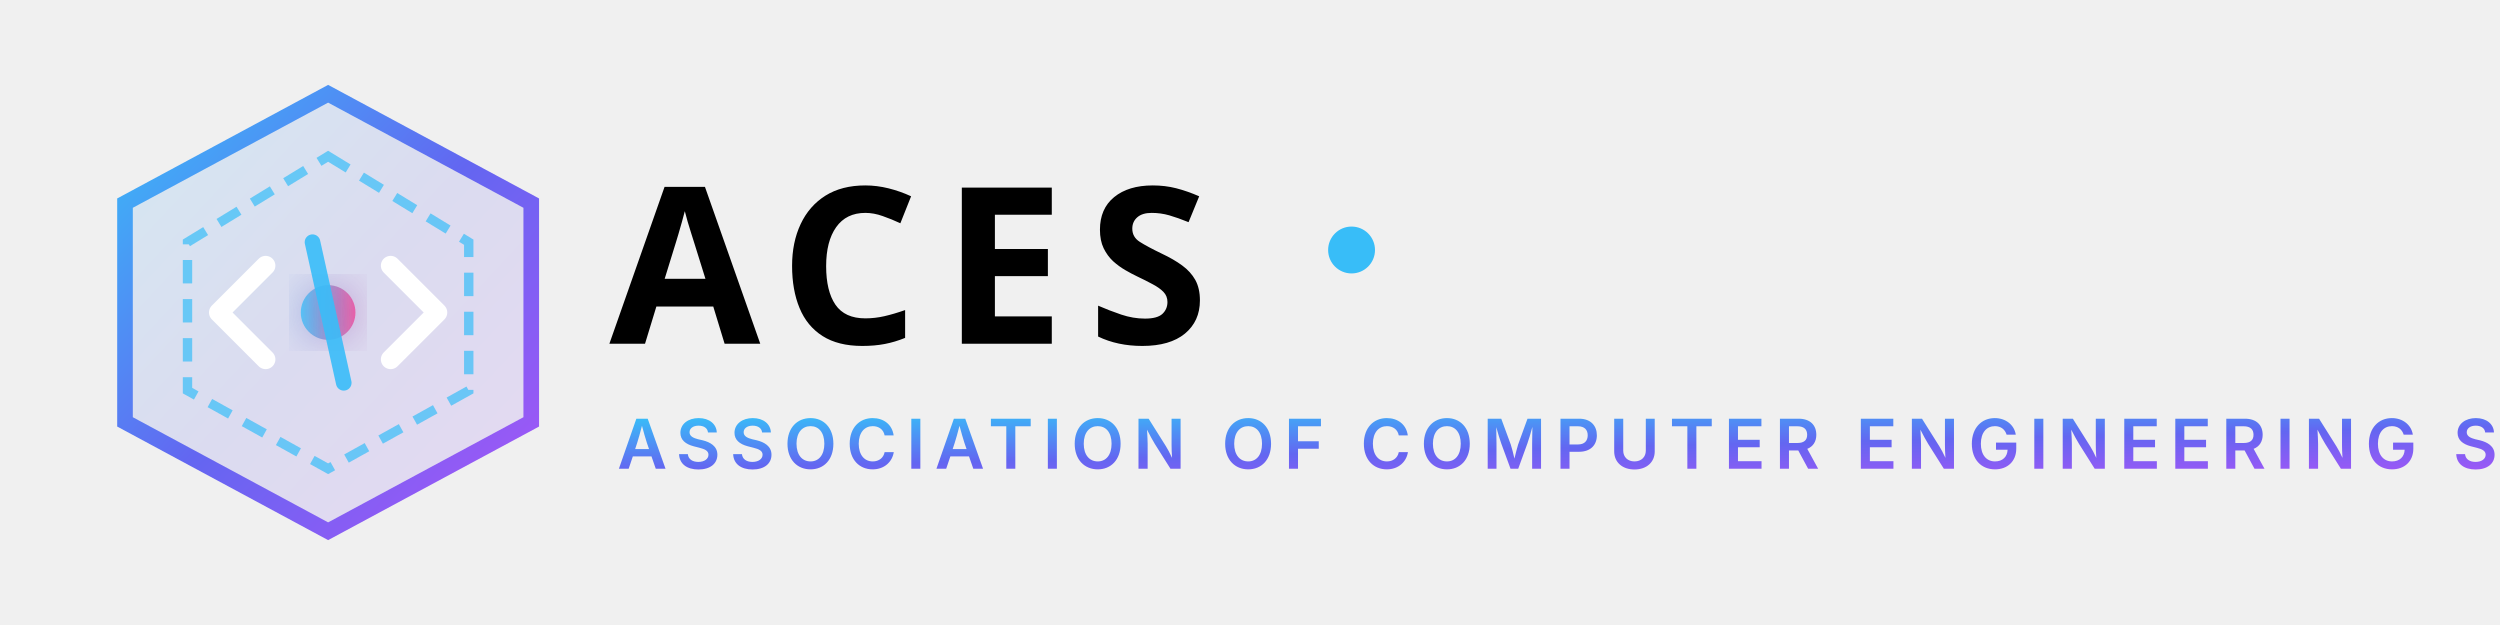
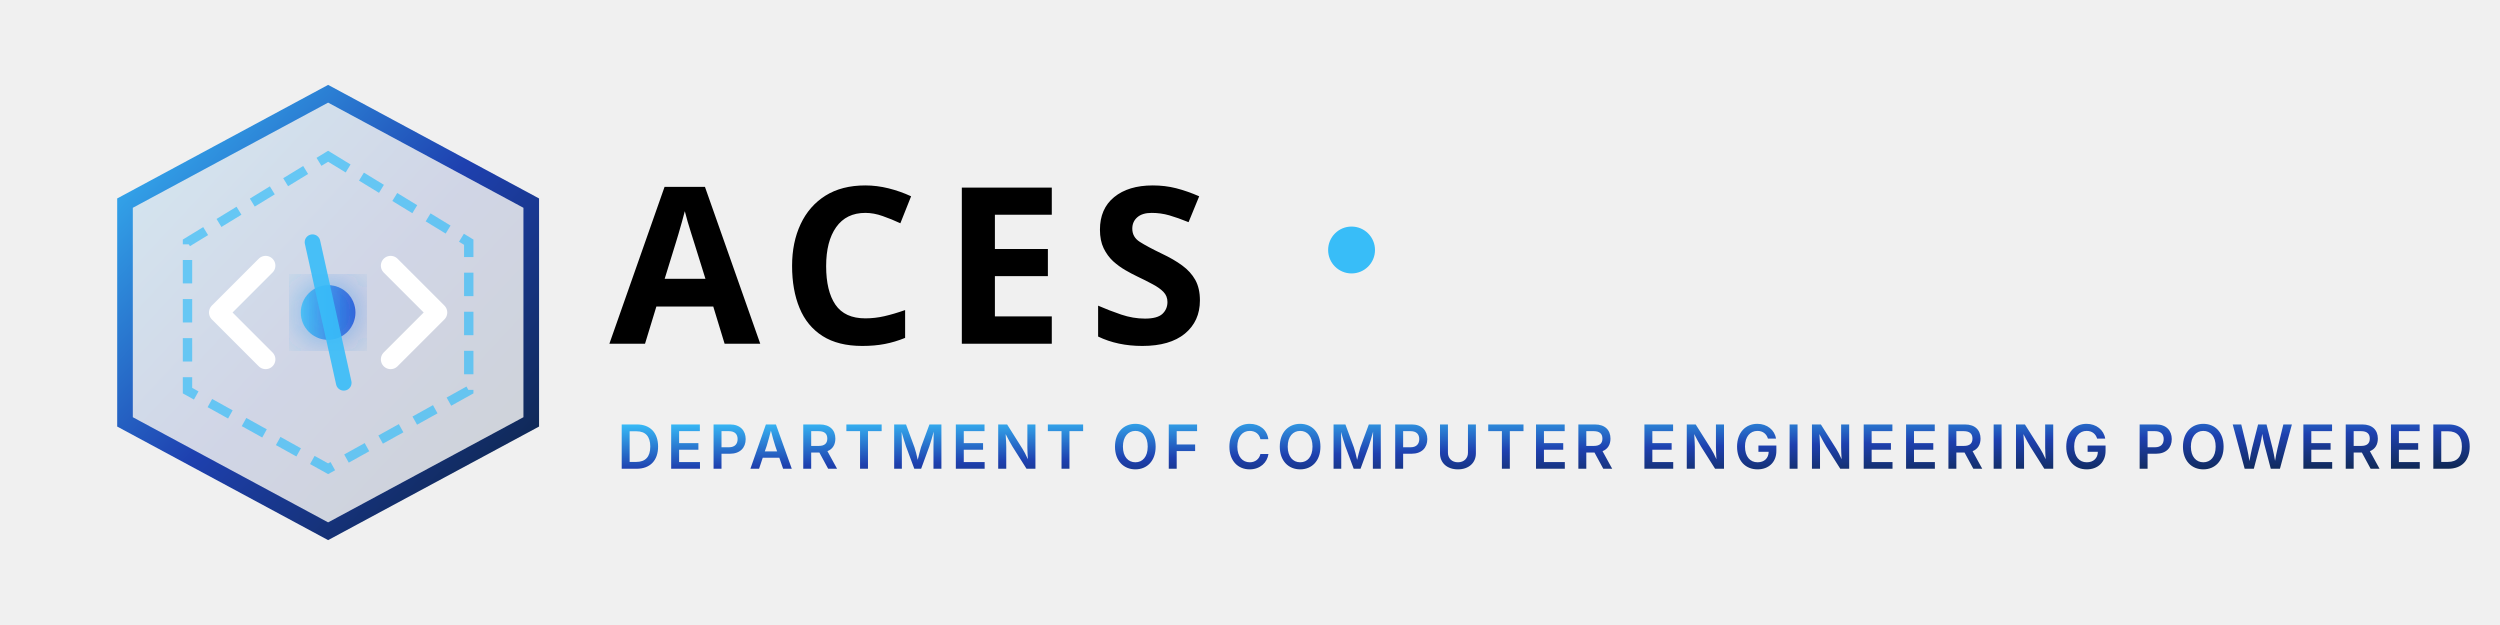
<svg xmlns="http://www.w3.org/2000/svg" viewBox="0 0 320 80" fill="none">
  <defs>
    <linearGradient id="acesGrad" x1="0%" y1="0%" x2="100%" y2="100%">
      <stop offset="0%" stop-color="#38bdf8" />
-       <stop offset="50%" stop-color="#6366f1" />
-       <stop offset="100%" stop-color="#a855f7" />
+       <stop offset="50%" stop-color="#1e40af" />
+       <stop offset="100%" stop-color="#0c2340" />
    </linearGradient>
    <linearGradient id="glowGrad" x1="0%" y1="0%" x2="100%" y2="0%">
      <stop offset="0%" stop-color="#38bdf8" stop-opacity="0.8" />
-       <stop offset="100%" stop-color="#ec4899" stop-opacity="0.8" />
+       <stop offset="100%" stop-color="#1d4ed8" stop-opacity="0.8" />
    </linearGradient>
    <filter id="acesGlow" x="-20%" y="-20%" width="140%" height="140%">
      <feGaussianBlur stdDeviation="3" result="blur" />
      <feComposite in="SourceGraphic" in2="blur" operator="over" />
    </filter>
  </defs>
  <g transform="translate(10, 8)">
    <polygon points="32,4 58,18 58,46 32,60 6,46 6,18" fill="url(#acesGrad)" fill-opacity="0.15" stroke="url(#acesGrad)" stroke-width="2" />
    <polygon points="32,12 50,23 50,42 32,52 14,42 14,23" fill="none" stroke="#38bdf8" stroke-width="1.2" stroke-dasharray="3 2" opacity="0.7" />
    <path d="M24 26 L18 32 L24 38" stroke="#ffffff" stroke-width="2.5" stroke-linecap="round" stroke-linejoin="round" />
    <path d="M40 26 L46 32 L40 38" stroke="#ffffff" stroke-width="2.5" stroke-linecap="round" stroke-linejoin="round" />
    <circle cx="32" cy="32" r="3.5" fill="url(#glowGrad)" filter="url(#acesGlow)" />
    <line x1="30" y1="23" x2="34" y2="41" stroke="#38bdf8" stroke-width="2" stroke-linecap="round" opacity="0.9" />
  </g>
  <g transform="translate(78, 18)">
    <text x="0" y="26" font-family="'Outfit', 'Plus Jakarta Sans', system-ui, sans-serif" font-weight="900" font-size="28" letter-spacing="3" fill="currentColor" class="brand-title">ACES</text>
    <circle cx="95" cy="14" r="3" fill="#38bdf8" />
-     <text x="1" y="42" font-family="'Inter', system-ui, sans-serif" font-weight="600" font-size="8.8" letter-spacing="1.2" fill="url(#acesGrad)" class="brand-subtitle">ASSOCIATION OF COMPUTER ENGINEERING STUDENTS</text>
+     <text x="1" y="42" font-family="'Inter', system-ui, sans-serif" font-weight="600" font-size="7.8" letter-spacing="0.7" fill="url(#acesGrad)" class="brand-subtitle">DEPARTMENT OF COMPUTER ENGINEERING POWERED BY ACES</text>
  </g>
</svg>
